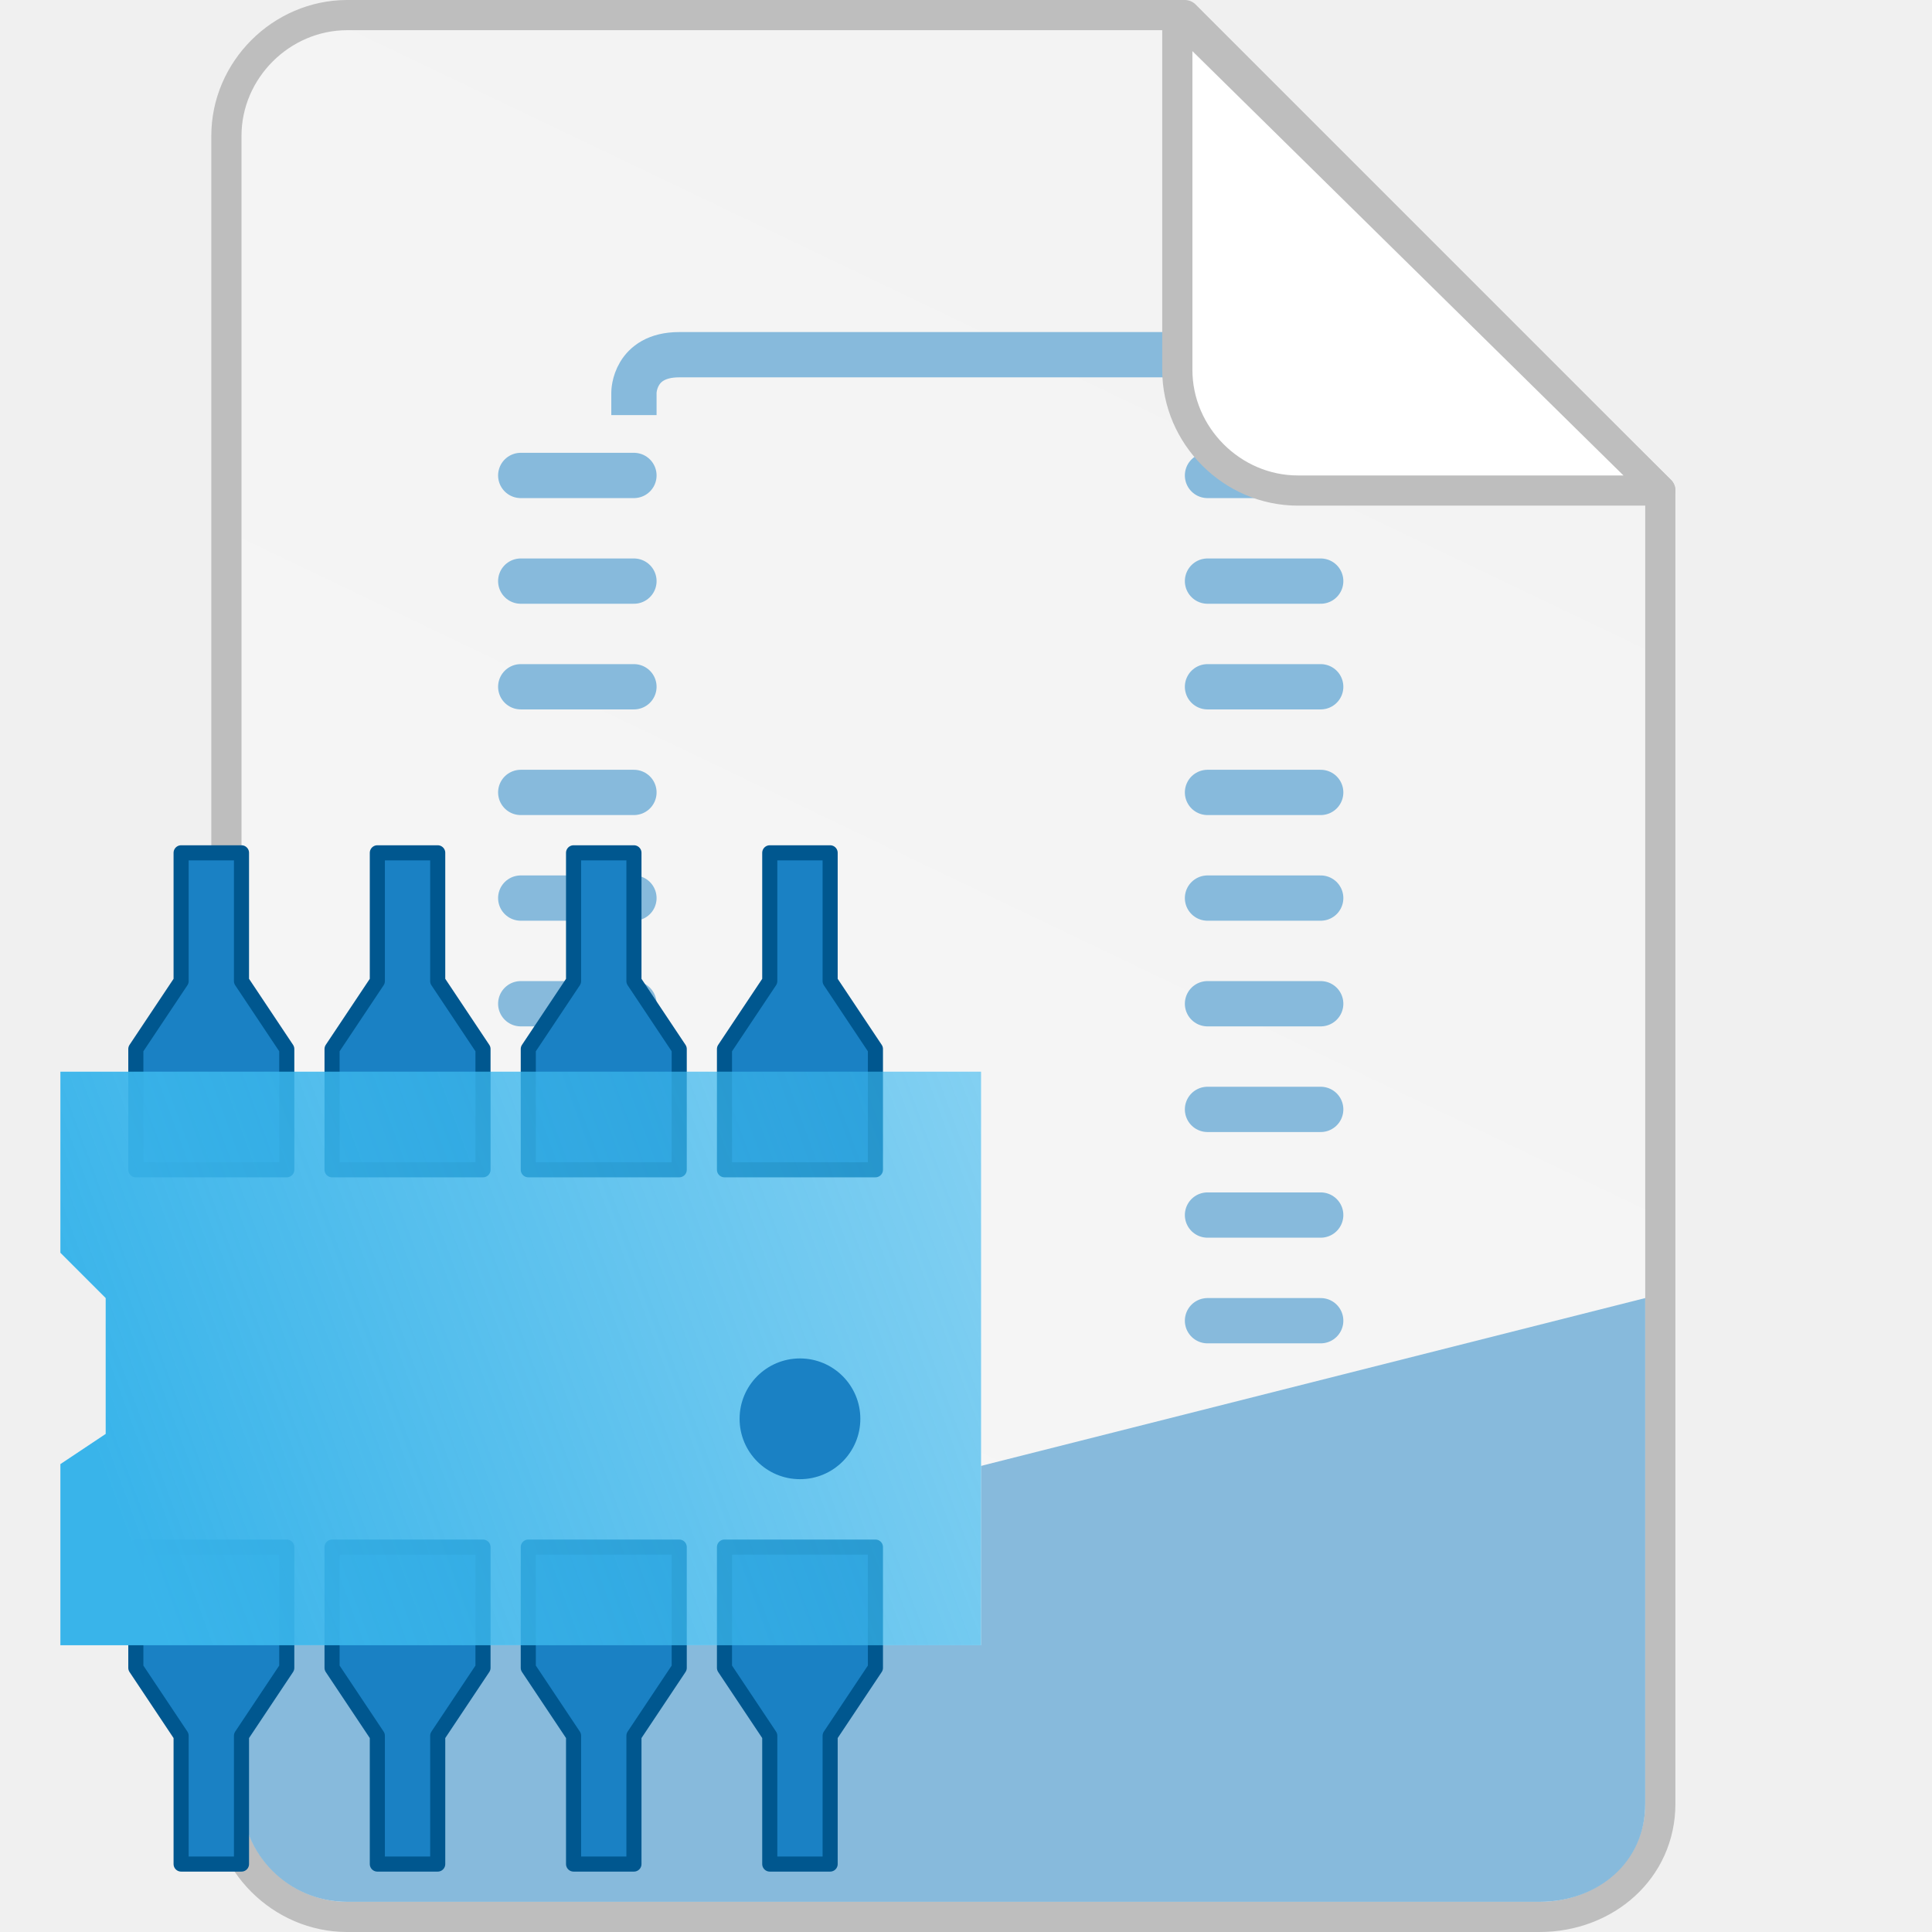
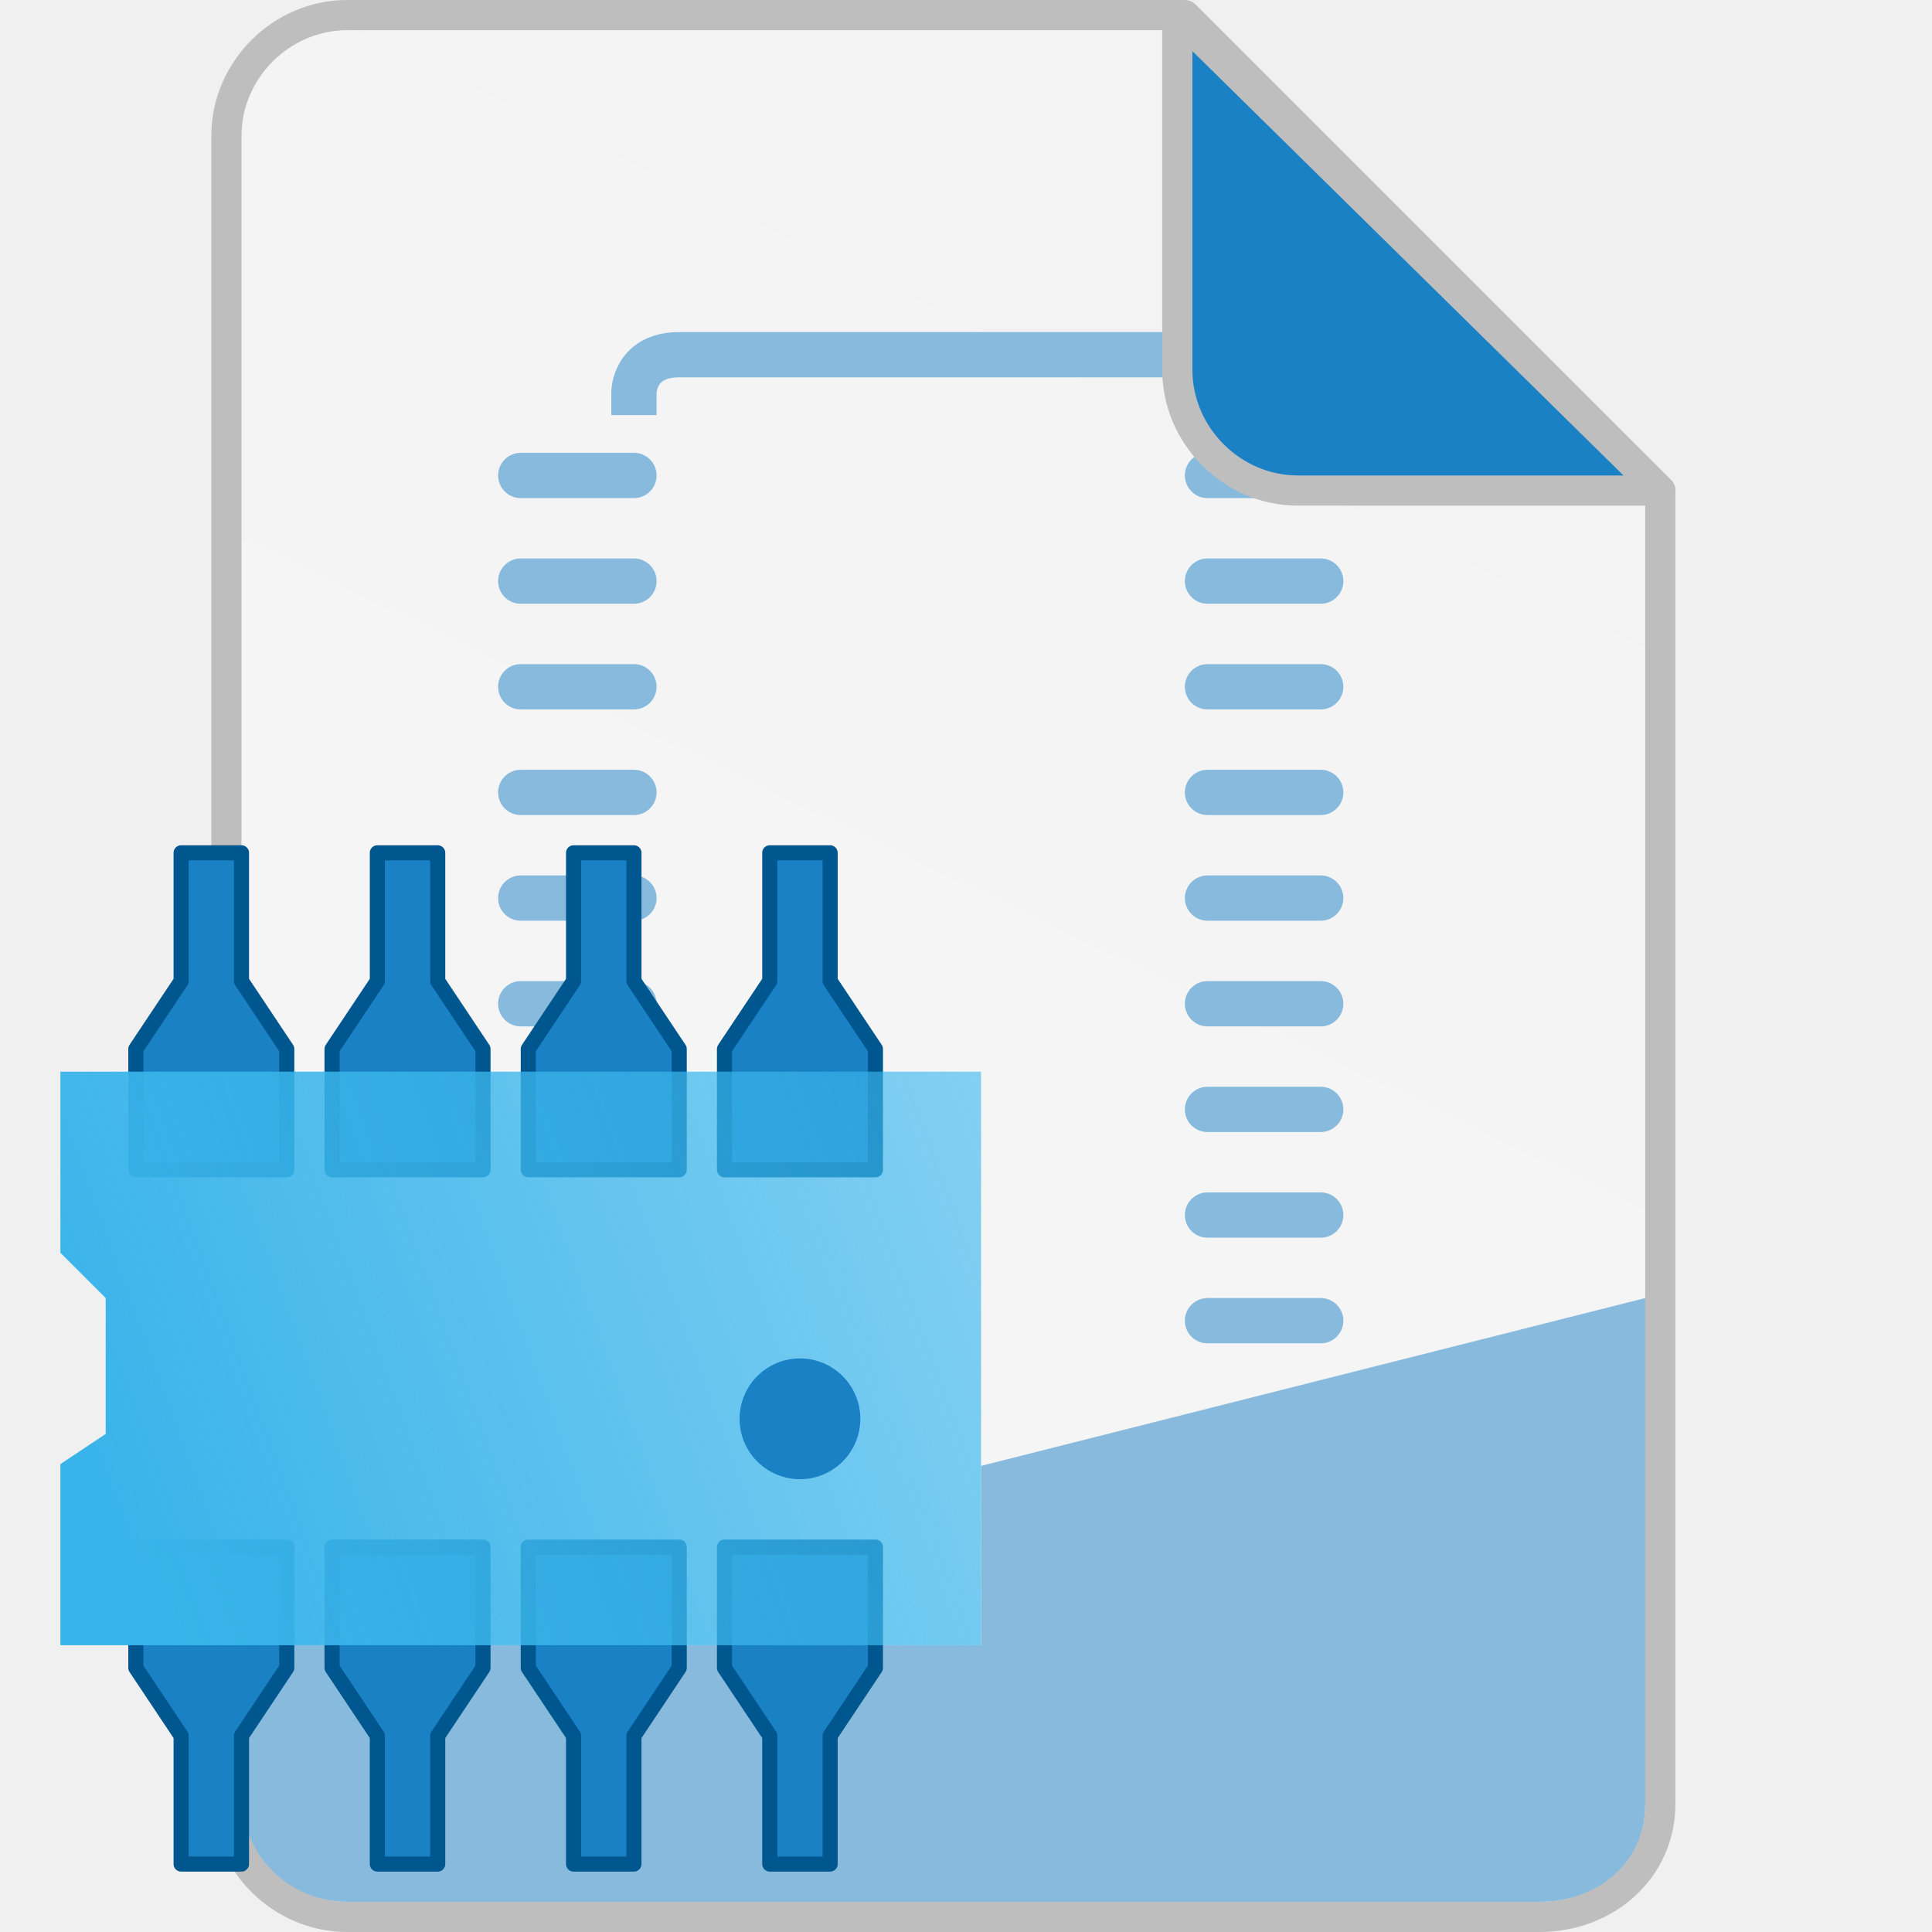
<svg xmlns="http://www.w3.org/2000/svg" xmlns:xlink="http://www.w3.org/1999/xlink" id="Слой_1" data-name="Слой 1" viewBox="0 0 256 256" version="1.1" width="256" height="256">
  <defs id="defs159429">
    <style id="style159427">.cls-1{fill:#1a81c4;}</style>
    <linearGradient xlink:href="#radialGradient1350" id="linearGradient5941" gradientUnits="userSpaceOnUse" gradientTransform="matrix(3.72454,0,0,3.72454,365.2063,282.4442)" x1="-160.867" y1="118.533" x2="-67.733" y2="-76.2" />
    <radialGradient id="radialGradient1350" cx="50.009" cy="23.272" r="28.023" gradientTransform="matrix(0,-0.4596185,0.818261,0,80.07145,-81.23916)" gradientUnits="userSpaceOnUse">
      <stop offset="0" stop-color="#2b4bed" id="stop1346" style="stop-color:#ffffff;stop-opacity:1" />
      <stop offset="1" stop-color="#2b2fb7" id="stop1348" style="stop-color:#f3f3f3;stop-opacity:1" />
    </radialGradient>
    <radialGradient id="radialGradient1350-3" cx="50.009" cy="23.272" r="28.023" gradientTransform="matrix(0,-0.4596185,0.818261,0,80.07145,-81.23916)" gradientUnits="userSpaceOnUse">
      <stop offset="0" stop-color="#2b4bed" id="stop1346-6" style="stop-color:#ffffff;stop-opacity:1" />
      <stop offset="1" stop-color="#2b2fb7" id="stop1348-7" style="stop-color:#f3f3f3;stop-opacity:1" />
    </radialGradient>
    <linearGradient xlink:href="#linearGradient2468" id="linearGradient2470" x1="-8.467" y1="-105.833" x2="78.317" y2="-137.583" gradientUnits="userSpaceOnUse" gradientTransform="matrix(3.72454,0,0,3.72454,46.76653,594.3395)" />
    <linearGradient id="linearGradient2468">
      <stop style="stop-color:#39b4ea;stop-opacity:1;" offset="0" id="stop2464" />
      <stop style="stop-color:#39b4ea;stop-opacity:0;" offset="1" id="stop2466" />
    </linearGradient>
  </defs>
  <path id="path5939" style="fill:url(#linearGradient5941);fill-opacity:1;stroke:#bebebe;stroke-width:4;stroke-linecap:square;stroke-linejoin:round;stroke-miterlimit:4;stroke-dasharray:none;stroke-dashoffset:0;stroke-opacity:1;paint-order:normal" d="m 46,2 h 111 l 63,63 v 174 c 0,8.735 -7.265,15 -16,15 H 46 c -8.735,0 -16,-7.265 -16,-16 V 18 C 30,9.265 37.265,2.011 46,2 Z" />
  <path style="fill:none;stroke:#87badc;stroke-width:6;stroke-linecap:square;stroke-miterlimit:4;stroke-dasharray:none;stroke-opacity:1;paint-order:fill markers stroke" d="m 84,52 c 0,0 0,-5 6,-5 h 74" id="path880" />
  <path id="path5956" style="fill:#87badc;fill-opacity:1;stroke:none;stroke-width:0.745;stroke-linecap:square;stroke-linejoin:round;stroke-miterlimit:4;stroke-dasharray:none;stroke-dashoffset:0;stroke-opacity:1;paint-order:normal" d="M 218,172 32,219 v 19 c 0,7.736 6.265,14 14,14 h 158 c 7.735,0 14.043,-5.265 14,-13 z M 28.424,238.371 v 0.371 c 0,2.267 0.492,4.407 1.346,6.351 -0.858,-2.073 -1.346,-4.339 -1.346,-6.722 z" />
  <path style="fill:none;fill-opacity:1;stroke:#87badc;stroke-width:6;stroke-linecap:round;stroke-linejoin:round;stroke-miterlimit:4;stroke-dasharray:none;stroke-opacity:1;paint-order:fill markers stroke" d="M 84,63 H 69" id="path5251-4" />
  <path style="color:#000000;font-style:normal;font-variant:normal;font-weight:normal;font-stretch:normal;font-size:medium;line-height:normal;font-family:sans-serif;font-variant-ligatures:normal;font-variant-position:normal;font-variant-caps:normal;font-variant-numeric:normal;font-variant-alternates:normal;font-variant-east-asian:normal;font-feature-settings:normal;font-variation-settings:normal;text-indent:0;text-align:start;text-decoration:none;text-decoration-line:none;text-decoration-style:solid;text-decoration-color:#000000;letter-spacing:normal;word-spacing:normal;text-transform:none;writing-mode:lr-tb;direction:ltr;text-orientation:mixed;dominant-baseline:auto;baseline-shift:baseline;text-anchor:start;white-space:normal;shape-padding:0;shape-margin:0;inline-size:0;clip-rule:nonzero;display:inline;overflow:visible;visibility:visible;isolation:auto;mix-blend-mode:normal;color-interpolation:sRGB;color-interpolation-filters:linearRGB;solid-color:#000000;solid-opacity:1;vector-effect:none;fill:#000000;fill-opacity:0;fill-rule:nonzero;stroke:none;stroke-width:5.214;stroke-linecap:round;stroke-linejoin:miter;stroke-miterlimit:4;stroke-dasharray:none;stroke-dashoffset:0;stroke-opacity:1;paint-order:fill markers stroke;color-rendering:auto;image-rendering:auto;shape-rendering:auto;text-rendering:auto;enable-background:accumulate;stop-color:#000000" d="m 107.018,43.577 h 59.127 c 1.092,0 1.971,0.879 1.971,1.971 v 27.593 c 0,1.092 -0.879,1.971 -1.971,1.971 h -59.127 c -1.092,0 -1.971,-0.879 -1.971,-1.971 V 45.548 c 0,-1.092 0.879,-1.971 1.971,-1.971 z" id="path6035" />
  <path style="fill:none;fill-opacity:1;stroke:#87badc;stroke-width:6;stroke-linecap:round;stroke-linejoin:round;stroke-miterlimit:4;stroke-dasharray:none;stroke-opacity:1;paint-order:fill markers stroke" d="M 175,63 H 160" id="path1048" />
  <path style="fill:none;fill-opacity:1;stroke:#87badc;stroke-width:6;stroke-linecap:round;stroke-linejoin:round;stroke-miterlimit:4;stroke-dasharray:none;stroke-opacity:1;paint-order:fill markers stroke" d="M 84,77 H 69" id="path1050" />
  <path style="fill:none;fill-opacity:1;stroke:#87badc;stroke-width:6;stroke-linecap:round;stroke-linejoin:round;stroke-miterlimit:4;stroke-dasharray:none;stroke-opacity:1;paint-order:fill markers stroke" d="M 175,77 H 160" id="path1052" />
  <path style="fill:none;fill-opacity:1;stroke:#87badc;stroke-width:6;stroke-linecap:round;stroke-linejoin:round;stroke-miterlimit:4;stroke-dasharray:none;stroke-opacity:1;paint-order:fill markers stroke" d="M 84,91 H 69" id="path1054" />
  <path style="fill:none;fill-opacity:1;stroke:#87badc;stroke-width:6;stroke-linecap:round;stroke-linejoin:round;stroke-miterlimit:4;stroke-dasharray:none;stroke-opacity:1;paint-order:fill markers stroke" d="M 175,91 H 160" id="path1056" />
  <path style="fill:none;fill-opacity:1;stroke:#87badc;stroke-width:6;stroke-linecap:round;stroke-linejoin:round;stroke-miterlimit:4;stroke-dasharray:none;stroke-opacity:1;paint-order:fill markers stroke" d="M 84,105 H 69" id="path1058" />
  <path style="fill:none;fill-opacity:1;stroke:#87badc;stroke-width:6;stroke-linecap:round;stroke-linejoin:round;stroke-miterlimit:4;stroke-dasharray:none;stroke-opacity:1;paint-order:fill markers stroke" d="M 175,105 H 160" id="path1060" />
  <path style="fill:none;fill-opacity:1;stroke:#87badc;stroke-width:6;stroke-linecap:round;stroke-linejoin:round;stroke-miterlimit:4;stroke-dasharray:none;stroke-opacity:1;paint-order:fill markers stroke" d="M 84,119 H 69" id="path1062" />
  <path style="fill:none;fill-opacity:1;stroke:#87badc;stroke-width:6;stroke-linecap:round;stroke-linejoin:round;stroke-miterlimit:4;stroke-dasharray:none;stroke-opacity:1;paint-order:fill markers stroke" d="M 175,119 H 160" id="path1064" />
  <path style="fill:none;fill-opacity:1;stroke:#87badc;stroke-width:6;stroke-linecap:round;stroke-linejoin:round;stroke-miterlimit:4;stroke-dasharray:none;stroke-opacity:1;paint-order:fill markers stroke" d="M 84,133 H 69" id="path1066" />
  <path style="fill:none;fill-opacity:1;stroke:#87badc;stroke-width:6;stroke-linecap:round;stroke-linejoin:round;stroke-miterlimit:4;stroke-dasharray:none;stroke-opacity:1;paint-order:fill markers stroke" d="M 175,133 H 160" id="path1068" />
  <path style="fill:none;fill-opacity:1;stroke:#87badc;stroke-width:6;stroke-linecap:round;stroke-linejoin:round;stroke-miterlimit:4;stroke-dasharray:none;stroke-opacity:1;paint-order:fill markers stroke" d="M 84,147 H 69" id="path1070" />
  <path style="fill:none;fill-opacity:1;stroke:#87badc;stroke-width:6;stroke-linecap:round;stroke-linejoin:round;stroke-miterlimit:4;stroke-dasharray:none;stroke-opacity:1;paint-order:fill markers stroke" d="M 175,147 H 160" id="path1072" />
  <path style="fill:none;fill-opacity:1;stroke:#87badc;stroke-width:6;stroke-linecap:round;stroke-linejoin:round;stroke-miterlimit:4;stroke-dasharray:none;stroke-opacity:1;paint-order:fill markers stroke" d="M 84,161 H 69" id="path1074" />
  <path style="fill:none;fill-opacity:1;stroke:#87badc;stroke-width:6;stroke-linecap:round;stroke-linejoin:round;stroke-miterlimit:4;stroke-dasharray:none;stroke-opacity:1;paint-order:fill markers stroke" d="M 175,161 H 160" id="path1076" />
  <path style="fill:none;fill-opacity:1;stroke:#87badc;stroke-width:6;stroke-linecap:round;stroke-linejoin:round;stroke-miterlimit:4;stroke-dasharray:none;stroke-opacity:1;paint-order:fill markers stroke" d="M 84,175 H 69" id="path1078" />
  <path style="fill:none;fill-opacity:1;stroke:#87badc;stroke-width:6;stroke-linecap:round;stroke-linejoin:round;stroke-miterlimit:4;stroke-dasharray:none;stroke-opacity:1;paint-order:fill markers stroke" d="M 175,175 H 160" id="path1080" />
  <g id="g2446" transform="matrix(3.72454,0,0,3.72454,46.76653,586.8904)" />
  <path id="path1082" style="fill:#ffffff;fill-opacity:1;stroke:none;stroke-width:0.745;stroke-linecap:square;stroke-linejoin:round;stroke-miterlimit:4;stroke-dasharray:none;stroke-opacity:1;paint-order:fill markers stroke" d="M 8,142 H 130 V 218 H 8 V 194 L 14,190 V 172 l -6,-6 z" />
  <g id="g2452" transform="matrix(3.72454,0,0,3.72454,46.76653,601.7886)">
    <g id="g1133" />
    <g id="g1143">
      <g id="g73">
        <path id="path5854" style="fill:#1a81c4;fill-opacity:1;stroke:#00578f;stroke-width:0.537;stroke-linecap:round;stroke-linejoin:round;stroke-miterlimit:4;stroke-dasharray:none;stroke-dashoffset:0;stroke-opacity:1;paint-order:normal" d="m -2.354,-119.958 7e-7,-4.296 -1.611,-2.416 v -4.564 h -2.148 v 4.564 l -1.611,2.416 -7e-7,4.296 z" />
        <path id="path1123" style="fill:#1a81c4;fill-opacity:1;stroke:#00578f;stroke-width:0.537;stroke-linecap:round;stroke-linejoin:round;stroke-miterlimit:4;stroke-dasharray:none;stroke-dashoffset:0;stroke-opacity:1;paint-order:normal" d="m 4.627,-119.958 7e-7,-4.296 -1.611,-2.416 v -4.564 H 0.868 v 4.564 l -1.611,2.416 -7e-7,4.296 z" />
        <path id="path1125" style="fill:#1a81c4;fill-opacity:1;stroke:#00578f;stroke-width:0.537;stroke-linecap:round;stroke-linejoin:round;stroke-miterlimit:4;stroke-dasharray:none;stroke-dashoffset:0;stroke-opacity:1;paint-order:normal" d="m 11.608,-119.958 10e-7,-4.296 -1.611,-2.416 v -4.564 H 7.849 v 4.564 l -1.611,2.416 -7e-7,4.296 z" />
        <path id="path1127" style="fill:#1a81c4;fill-opacity:1;stroke:#00578f;stroke-width:0.537;stroke-linecap:round;stroke-linejoin:round;stroke-miterlimit:4;stroke-dasharray:none;stroke-dashoffset:0;stroke-opacity:1;paint-order:normal" d="m 18.588,-119.958 1e-6,-4.296 -1.611,-2.416 v -4.564 h -2.148 v 4.564 l -1.611,2.416 -1e-6,4.296 z" />
        <path id="path1135" style="fill:#1a81c4;fill-opacity:1;stroke:#00578f;stroke-width:0.537;stroke-linecap:round;stroke-linejoin:round;stroke-miterlimit:4;stroke-dasharray:none;stroke-dashoffset:0;stroke-opacity:1;paint-order:normal" d="m -2.354,-106.534 7e-7,4.296 -1.611,2.416 v 4.564 h -2.148 v -4.564 l -1.611,-2.416 -7e-7,-4.296 z" />
        <path id="path1137" style="fill:#1a81c4;fill-opacity:1;stroke:#00578f;stroke-width:0.537;stroke-linecap:round;stroke-linejoin:round;stroke-miterlimit:4;stroke-dasharray:none;stroke-dashoffset:0;stroke-opacity:1;paint-order:normal" d="m 4.627,-106.534 7e-7,4.296 -1.611,2.416 v 4.564 H 0.868 v -4.564 l -1.611,-2.416 -7e-7,-4.296 z" />
        <path id="path1139" style="fill:#1a81c4;fill-opacity:1;stroke:#00578f;stroke-width:0.537;stroke-linecap:round;stroke-linejoin:round;stroke-miterlimit:4;stroke-dasharray:none;stroke-dashoffset:0;stroke-opacity:1;paint-order:normal" d="m 11.608,-106.534 10e-7,4.296 -1.611,2.416 v 4.564 H 7.849 v -4.564 l -1.611,-2.416 -7e-7,-4.296 z" />
        <path id="path1141" style="fill:#1a81c4;fill-opacity:1;stroke:#00578f;stroke-width:0.537;stroke-linecap:round;stroke-linejoin:round;stroke-miterlimit:4;stroke-dasharray:none;stroke-dashoffset:0;stroke-opacity:1;paint-order:normal" d="m 18.588,-106.534 1e-6,4.296 -1.611,2.416 v 4.564 h -2.148 v -4.564 l -1.611,-2.416 -1e-6,-4.296 z" />
      </g>
    </g>
  </g>
  <path id="path5852" style="fill:url(#linearGradient2470);fill-opacity:1;stroke:none;stroke-width:0.745;stroke-linecap:square;stroke-linejoin:round;stroke-miterlimit:4;stroke-dasharray:none;stroke-opacity:1;paint-order:fill markers stroke" d="M 8,142 H 130 V 218 H 8 V 194 L 14,190 V 172 l -6,-6 z" />
  <circle style="fill:#1a81c4;fill-opacity:1;stroke:none;stroke-width:1.89;stroke-linecap:round;stroke-linejoin:round;stroke-miterlimit:4;stroke-dasharray:none;stroke-opacity:1;paint-order:fill markers stroke" id="path2462" cx="106" cy="188" r="8" />
-   <path id="path5943" style="fill:#ffffff;fill-opacity:1;stroke:#bebebe;stroke-width:4;stroke-linecap:square;stroke-linejoin:round;stroke-miterlimit:4;stroke-dasharray:none;stroke-dashoffset:0;stroke-opacity:1;paint-order:normal" d="m 156,2 v 47 c 0,8.735 7.265,16.013 16,16 h 48 z" />
+   <path id="path5943" style="fill:#1a81c4;fill-opacity:1;stroke:#bebebe;stroke-width:4;stroke-linecap:square;stroke-linejoin:round;stroke-miterlimit:4;stroke-dasharray:none;stroke-dashoffset:0;stroke-opacity:1;paint-order:normal" d="m 156,2 v 47 c 0,8.735 7.265,16.013 16,16 h 48 z" />
</svg>
